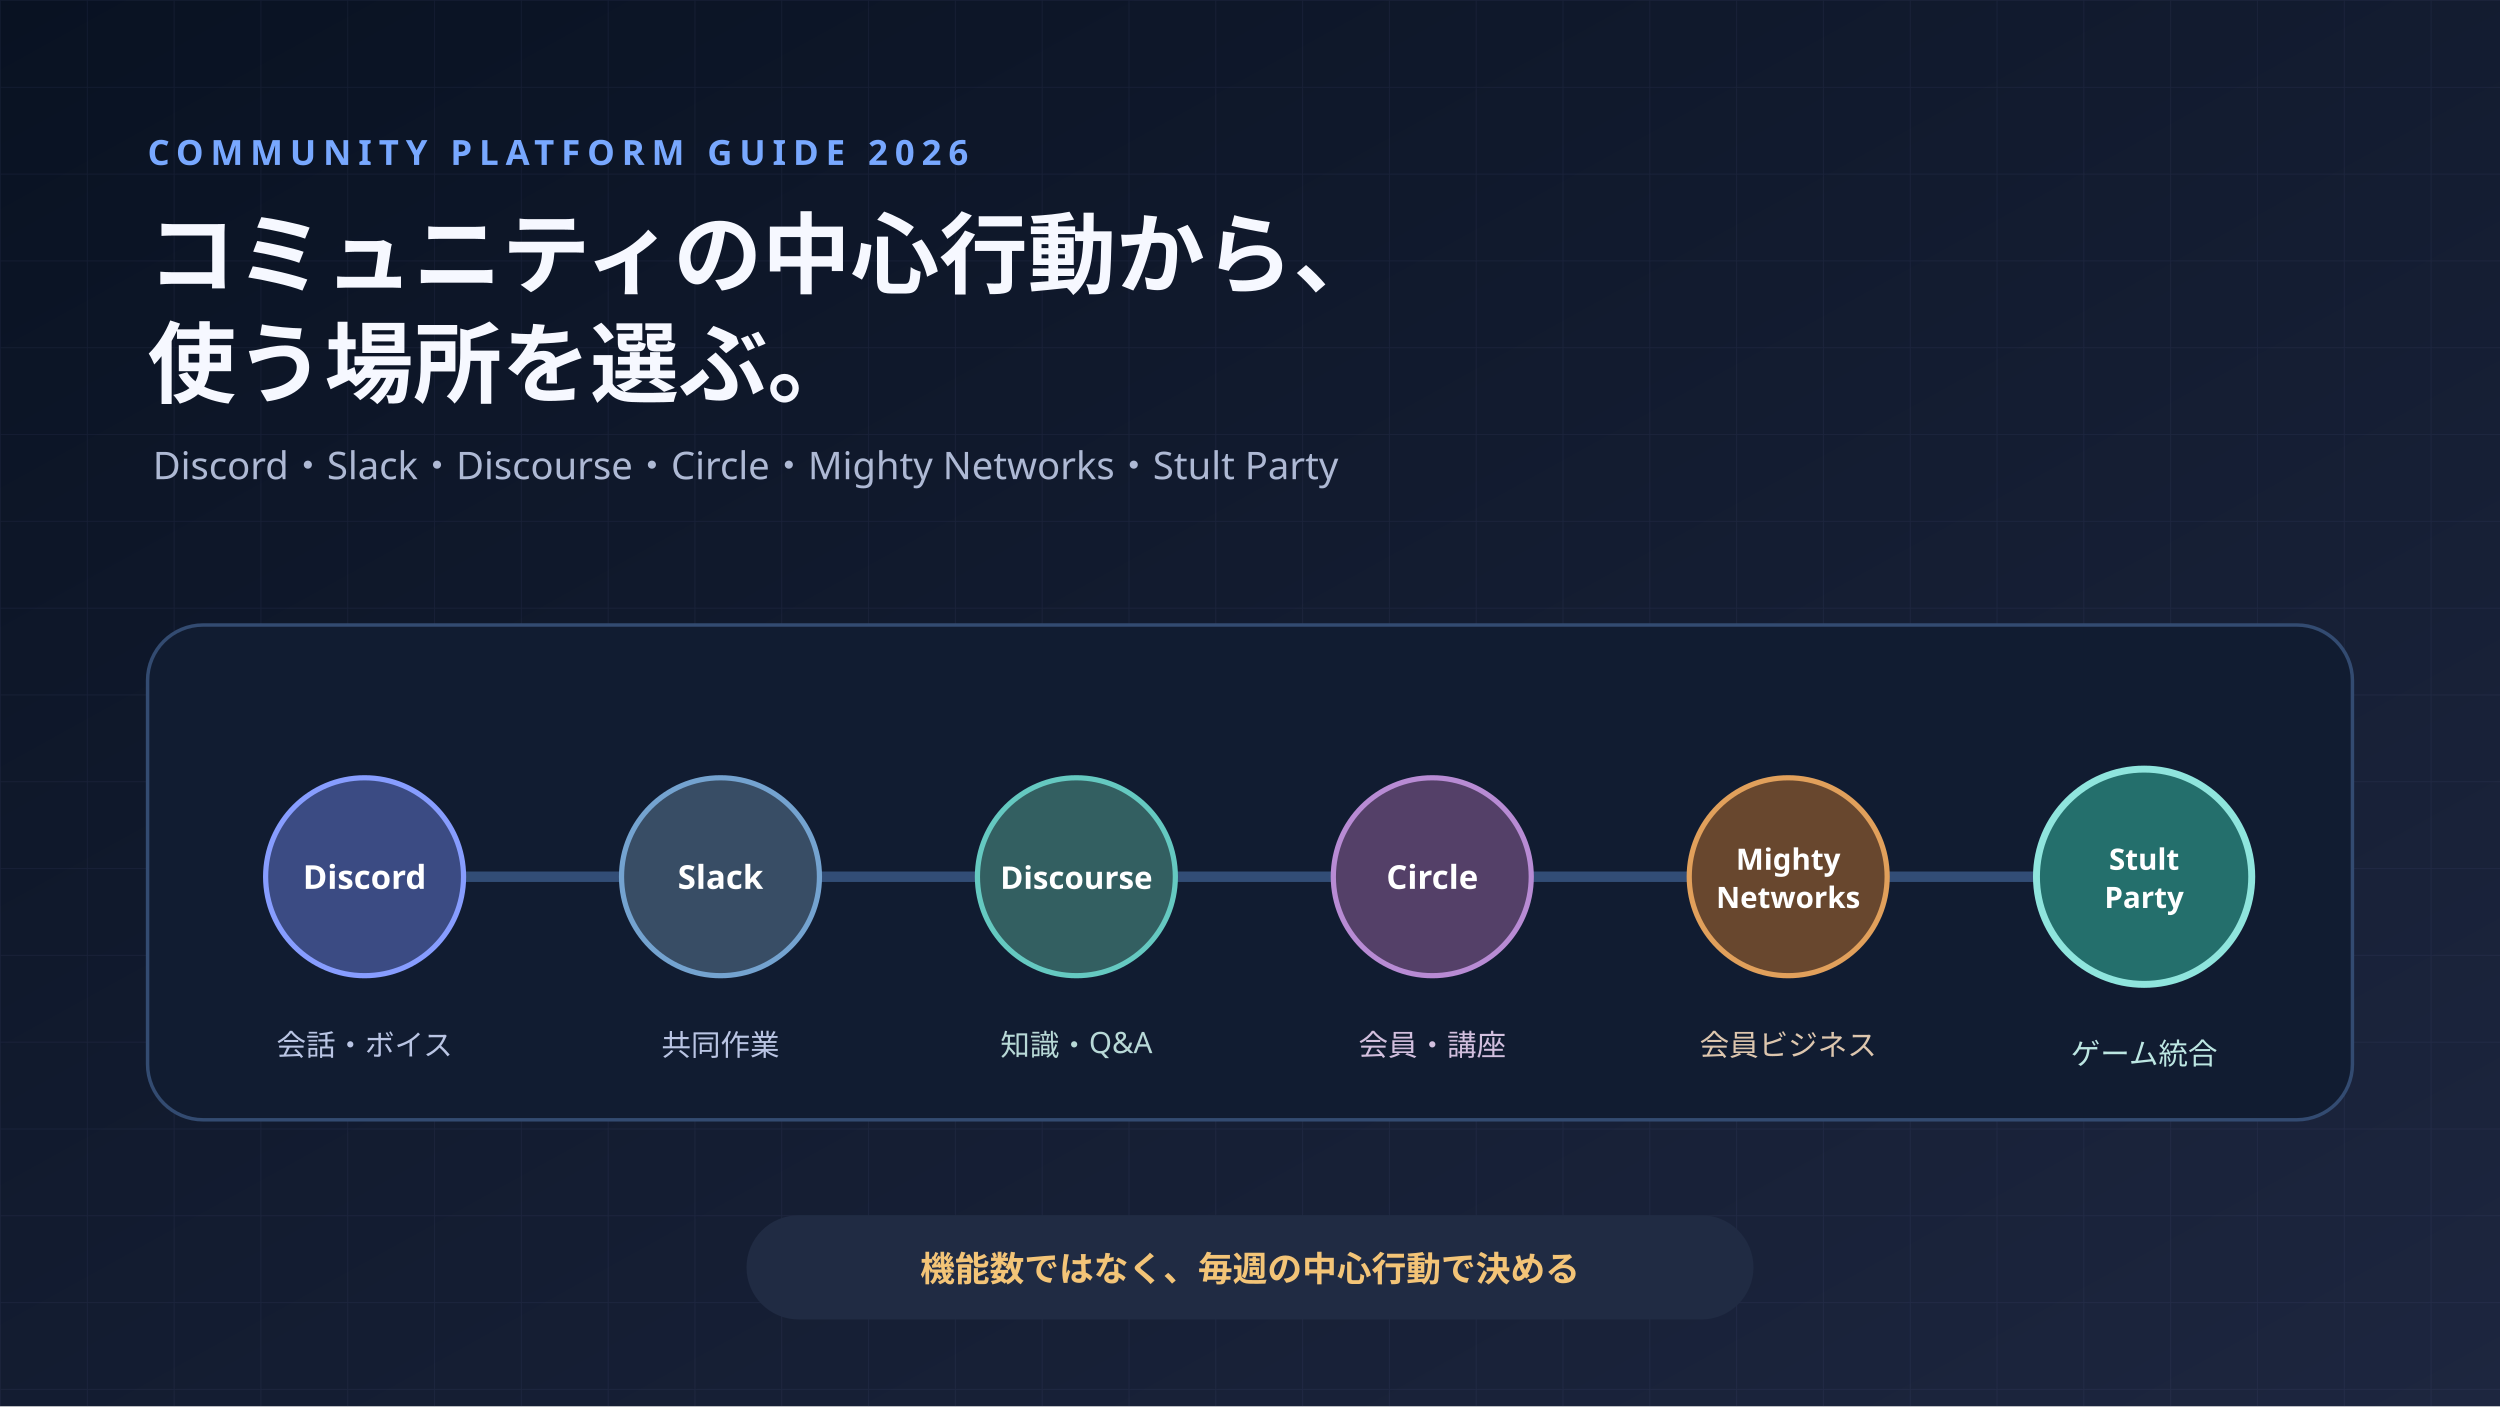
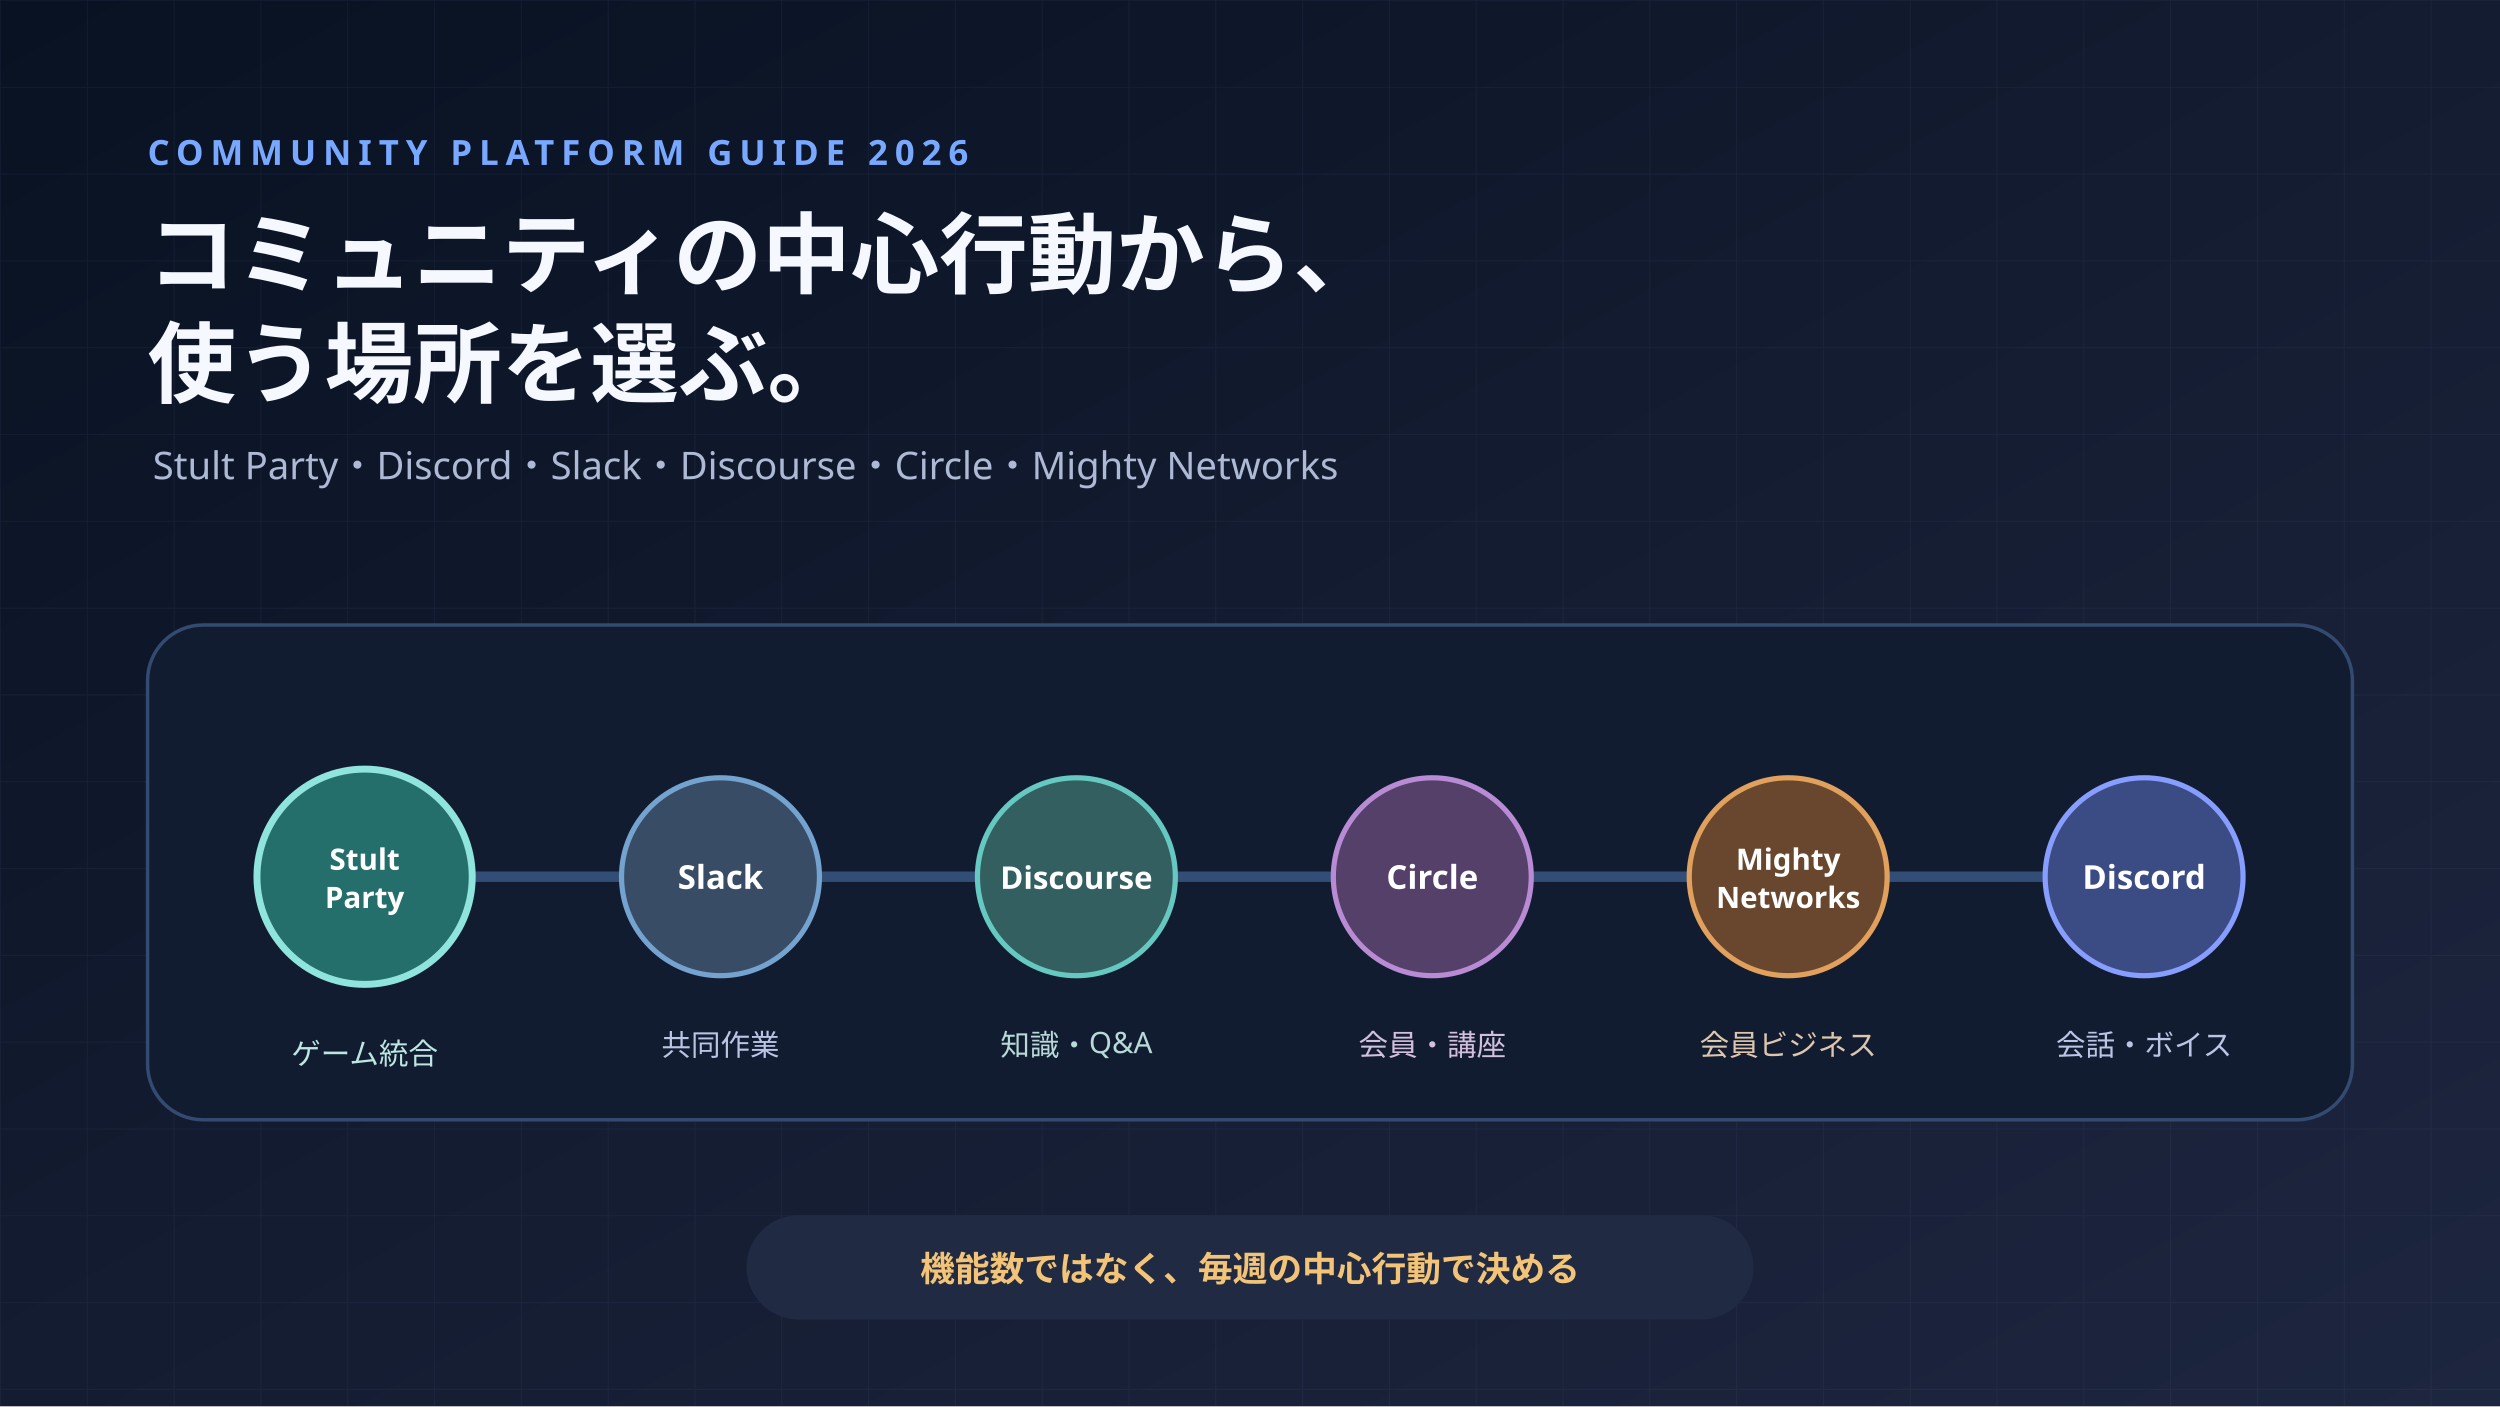
<svg xmlns="http://www.w3.org/2000/svg" width="1440" height="810" viewBox="0 0 1440 810" role="img" aria-labelledby="t d">
  <defs>
    <linearGradient id="b" x2="1" y2="1">
      <stop stop-color="#091222" />
      <stop offset="1" stop-color="#1d263f" />
    </linearGradient>
    <pattern id="g" width="50" height="50" patternUnits="userSpaceOnUse">
      <path d="M50 0H0V50" fill="none" stroke="#7784b4" stroke-opacity=".09" />
    </pattern>
  </defs>
  <rect width="1440" height="810" fill="url(#b)" />
  <rect width="1440" height="810" fill="url(#g)" />
  <g font-family="sans-serif">
    <text x="85" y="95" fill="#78a8ff" font-size="20" font-weight="700" letter-spacing="4">COMMUNITY PLATFORM GUIDE 2026</text>
    <text x="85" y="165" fill="#f6f8ff" font-size="51" font-weight="800">コミュニティの中心行動から、</text>
    <text x="85" y="228" fill="#f6f8ff" font-size="51" font-weight="800">使う場所を選ぶ。</text>
-     <text x="88" y="276" fill="#aeb9d4" font-size="22">Discord・Slack・Discourse・Circle・Mighty Networks・Stult Party</text>
+     <text x="88" y="276" fill="#aeb9d4" font-size="22">Stult Party・Discord・Slack・Discourse・Circle・Mighty Networks</text>
    <g transform="translate(85 360)">
      <rect width="1270" height="285" rx="32" fill="#111c31" stroke="#334b71" stroke-width="2" />
      <path d="M110 145H1160" stroke="#324d76" stroke-width="6" />
      <g text-anchor="middle">
        <g transform="translate(125 145)">
-           <circle r="57" fill="#3b4b83" stroke="#879dff" stroke-width="3" />
-           <text y="7" fill="white" font-size="19" font-weight="700">Discord</text>
-           <text y="103" fill="#bac5e4" font-size="17">会話・ボイス</text>
+           <circle r="62" fill="#246f6c" stroke="#8fe5dd" stroke-width="4" />
+           <text y="-4" fill="white" font-size="17" font-weight="700">Stult</text>
+           <text y="18" fill="white" font-size="17" font-weight="700">Party</text>
+           <text y="108" fill="#bce6e2" font-size="17">ゲーム統合</text>
        </g>
        <g transform="translate(330 145)">
          <circle r="57" fill="#384d65" stroke="#74a3d0" stroke-width="3" />
          <text y="7" fill="white" font-size="19" font-weight="700">Slack</text>
          <text y="103" fill="#bac5e4" font-size="17">共同作業</text>
        </g>
        <g transform="translate(535 145)">
          <circle r="57" fill="#335f61" stroke="#65c9c1" stroke-width="3" />
          <text y="7" fill="white" font-size="18" font-weight="700">Discourse</text>
          <text y="103" fill="#b8d9d7" font-size="17">知識・Q&amp;A</text>
        </g>
        <g transform="translate(740 145)">
          <circle r="57" fill="#544068" stroke="#b88bd4" stroke-width="3" />
          <text y="7" fill="white" font-size="19" font-weight="700">Circle</text>
          <text y="103" fill="#d2bfde" font-size="17">会員・講座</text>
        </g>
        <g transform="translate(945 145)">
          <circle r="57" fill="#68472e" stroke="#e1a05b" stroke-width="3" />
          <text y="-4" fill="white" font-size="17" font-weight="700">Mighty</text>
          <text y="18" fill="white" font-size="17" font-weight="700">Networks</text>
          <text y="103" fill="#ddc6ae" font-size="17">会員ビジネス</text>
        </g>
        <g transform="translate(1150 145)">
-           <circle r="62" fill="#246f6c" stroke="#8fe5dd" stroke-width="4" />
-           <text y="-4" fill="white" font-size="17" font-weight="700">Stult</text>
-           <text y="18" fill="white" font-size="17" font-weight="700">Party</text>
-           <text y="108" fill="#bce6e2" font-size="17">ゲーム統合</text>
+           <circle r="57" fill="#3b4b83" stroke="#879dff" stroke-width="3" />
+           <text y="7" fill="white" font-size="19" font-weight="700">Discord</text>
+           <text y="103" fill="#bac5e4" font-size="17">会話・ボイス</text>
        </g>
      </g>
    </g>
    <rect x="430" y="700" width="580" height="60" rx="30" fill="#202b43" />
    <text x="720" y="738" text-anchor="middle" fill="#f3c477" font-size="20" font-weight="700">機能数ではなく、毎週の中心行動で決める</text>
  </g>
</svg>
